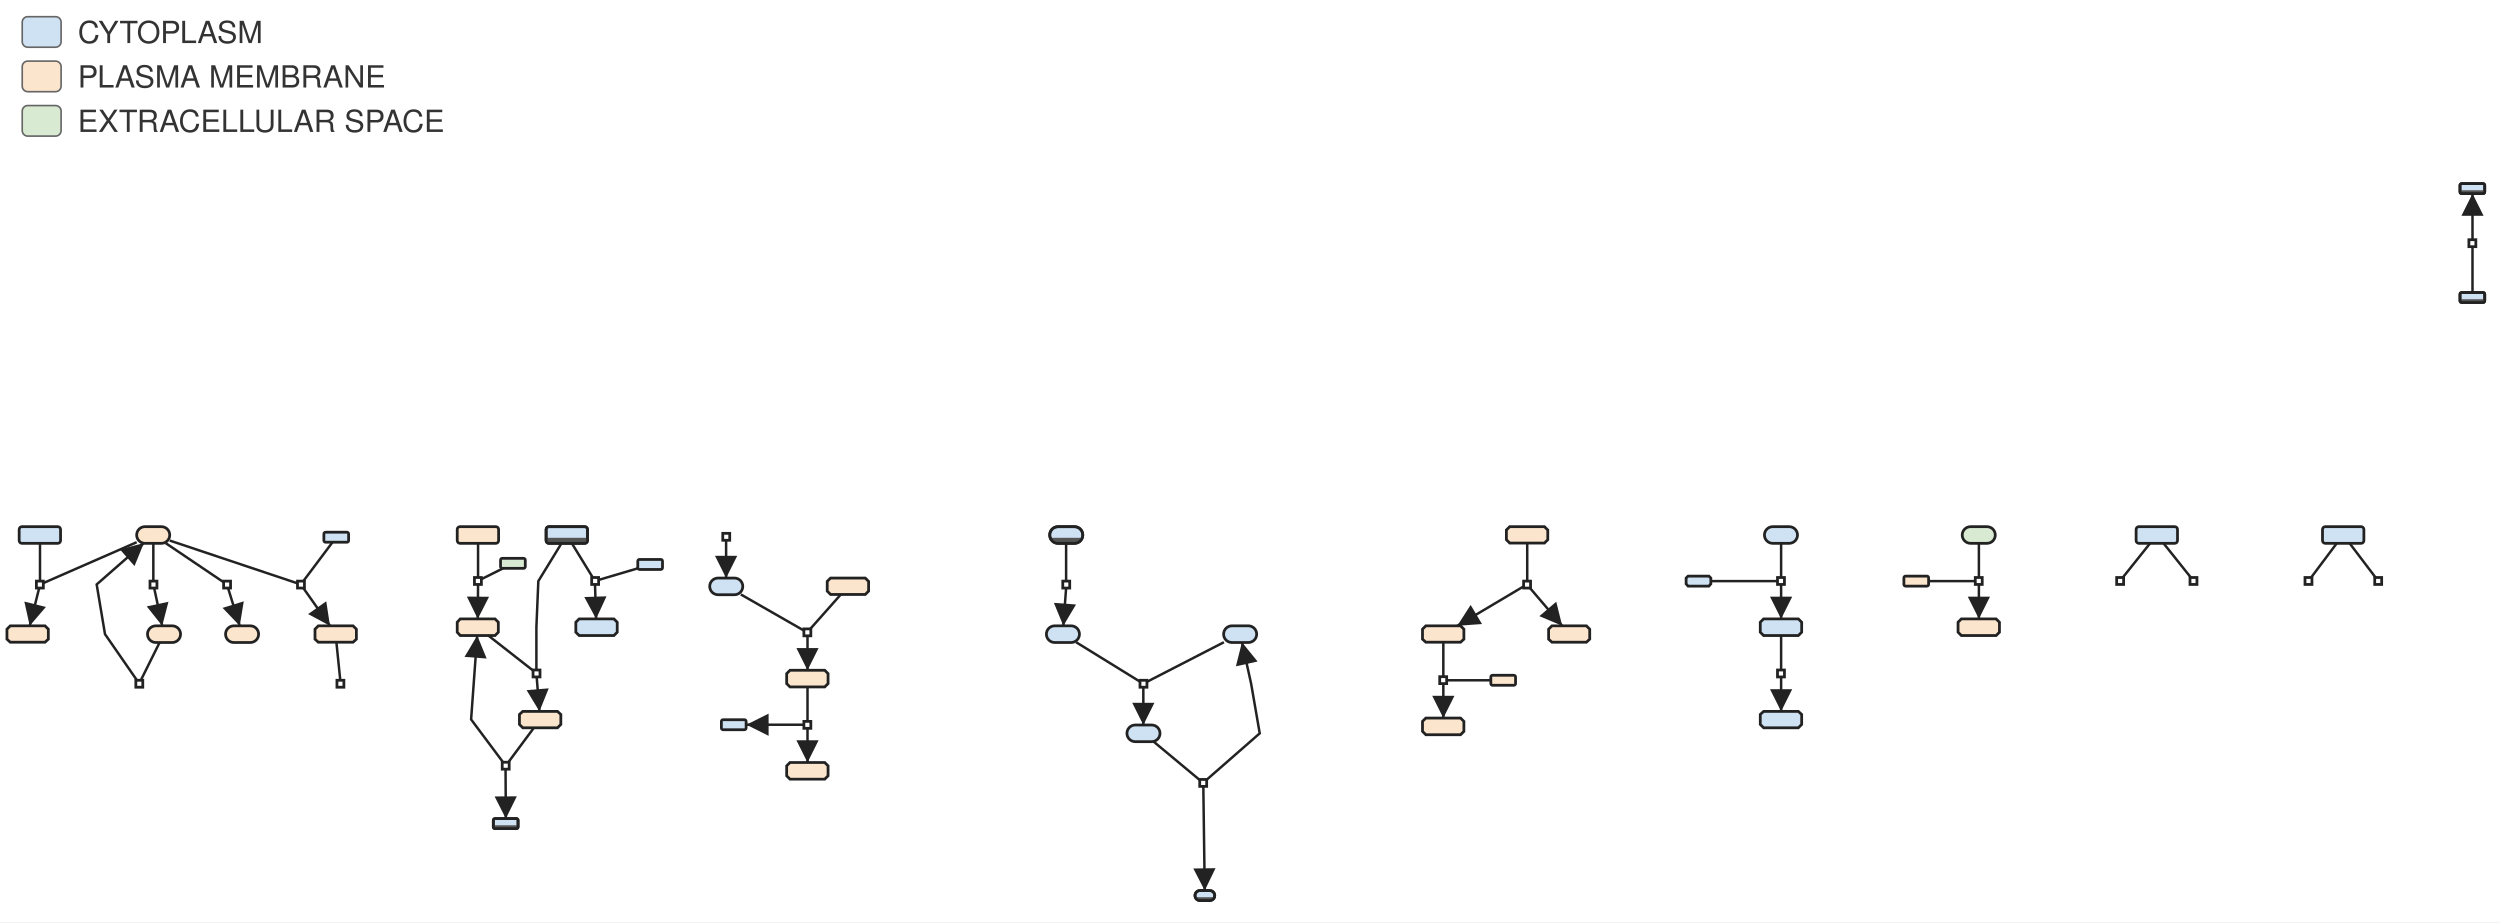
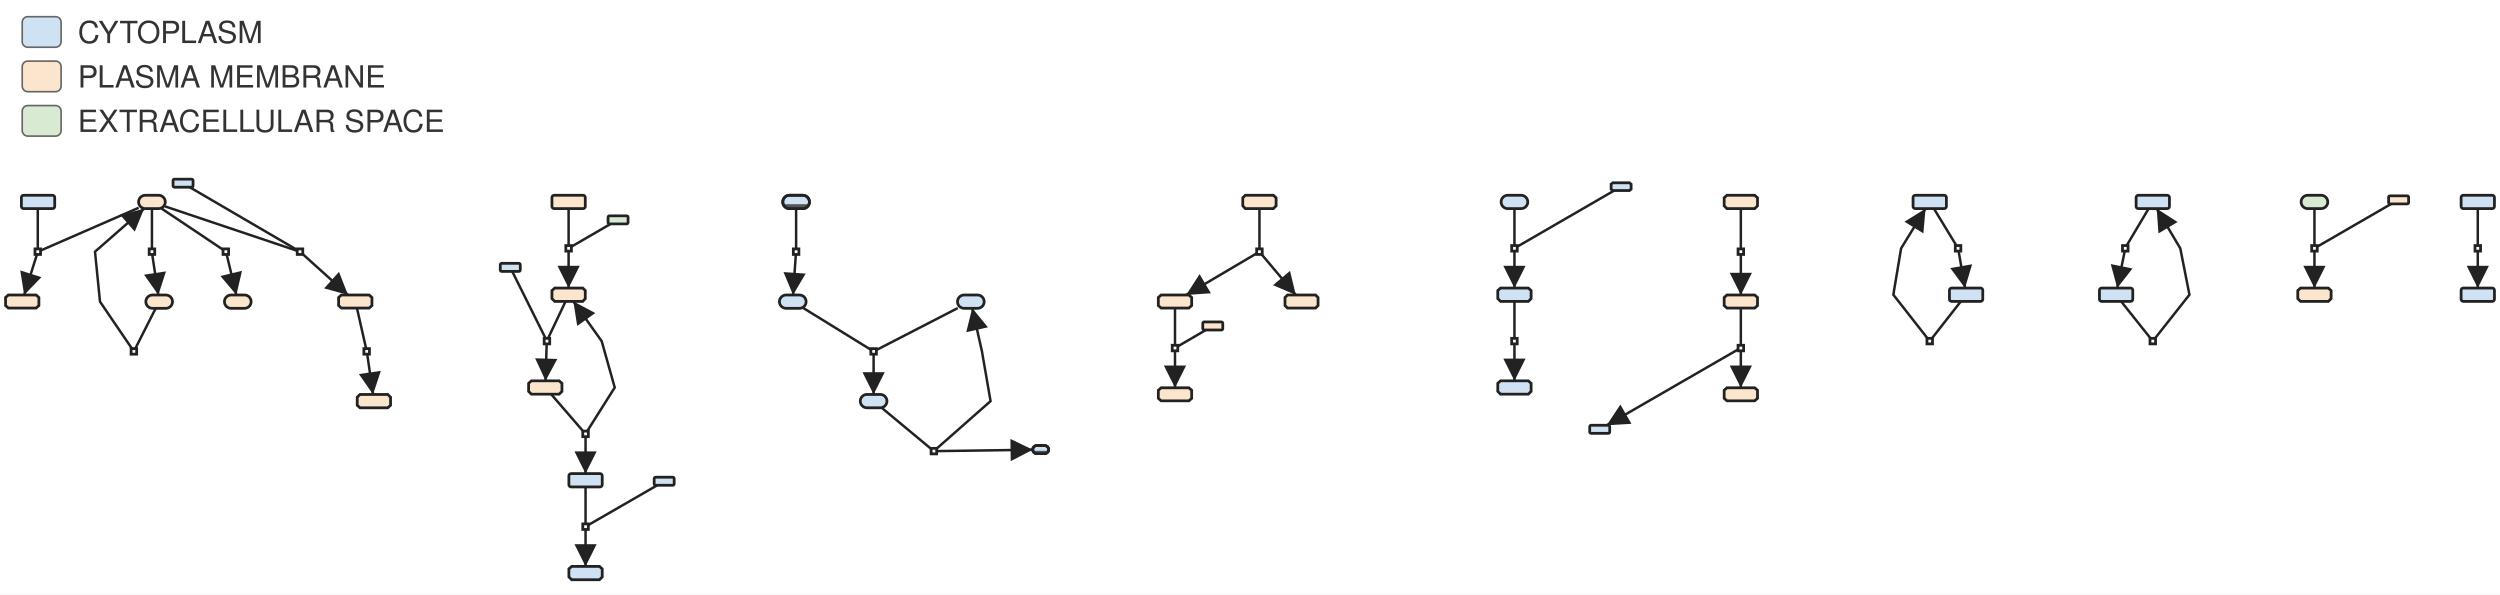
- <svg xmlns="http://www.w3.org/2000/svg" width="900" height="332" viewBox="0 0 900 332" font-family="Helvetica, Arial, sans-serif">
+ <svg xmlns="http://www.w3.org/2000/svg" width="900" height="214" viewBox="0 0 900 214" font-family="Helvetica, Arial, sans-serif">
  <defs>
    <marker id="production" viewBox="0 0 10 10" refX="10" refY="5" markerWidth="8.0" markerHeight="8.0" markerUnits="userSpaceOnUse" orient="auto">
      <path d="M0,0 L10,5 L0,10 z" fill="#222" />
    </marker>
    <marker id="stimulation" viewBox="0 0 11 10" refX="10" refY="5" markerWidth="8.8" markerHeight="8.0" markerUnits="userSpaceOnUse" orient="auto">
      <path d="M1,1 L10,5 L1,9 z" fill="#fff" stroke="#222" stroke-width="1.2" />
    </marker>
    <marker id="catalysis" viewBox="0 0 10 10" refX="9" refY="5" markerWidth="8.0" markerHeight="8.0" markerUnits="userSpaceOnUse" orient="auto">
      <circle cx="5" cy="5" r="4" fill="#fff" stroke="#222" stroke-width="1.2" />
    </marker>
    <marker id="inhibition" viewBox="0 0 4 10" refX="1" refY="5" markerWidth="3.2" markerHeight="8.0" markerUnits="userSpaceOnUse" orient="auto">
      <path d="M1,0 L1,10" stroke="#222" stroke-width="2" />
    </marker>
    <marker id="necessary-stimulation" viewBox="0 0 14 10" refX="13" refY="5" markerWidth="11.2" markerHeight="8.0" markerUnits="userSpaceOnUse" orient="auto">
      <path d="M1,0 L1,10" stroke="#222" stroke-width="1.6" />
      <path d="M4,1 L13,5 L4,9 z" fill="#fff" stroke="#222" stroke-width="1.2" />
    </marker>
    <marker id="modulation" viewBox="0 0 12 10" refX="11" refY="5" markerWidth="9.6" markerHeight="8.0" markerUnits="userSpaceOnUse" orient="auto">
      <path d="M1,5 L6,1 L11,5 L6,9 z" fill="#fff" stroke="#222" stroke-width="1.2" />
    </marker>
  </defs>
  <rect width="100%" height="100%" fill="#fff" />
  <rect x="8" y="6" width="14" height="11" rx="2" fill="#cfe2f3" stroke="#666" stroke-width="0.6" />
  <text x="28" y="15.5" font-size="11" fill="#333">CYTOPLASM</text>
  <rect x="8" y="22" width="14" height="11" rx="2" fill="#fce5cd" stroke="#666" stroke-width="0.6" />
  <text x="28" y="31.5" font-size="11" fill="#333">PLASMA MEMBRANE</text>
  <rect x="8" y="38" width="14" height="11" rx="2" fill="#d9ead3" stroke="#666" stroke-width="0.6" />
  <text x="28" y="47.5" font-size="11" fill="#333">EXTRACELLULAR SPACE</text>
-   <polyline points="615.9,209.2 639.9,209.2" fill="none" stroke="#222" stroke-width="0.9" />
-   <polyline points="641.2,195.5 641.2,207.9" fill="none" stroke="#222" stroke-width="0.9" />
-   <polyline points="519.6,231.2 519.6,243.6" fill="none" stroke="#222" stroke-width="0.9" />
-   <polyline points="774.1,195.5 764.2,207.9" fill="none" stroke="#222" stroke-width="0.9" />
-   <polyline points="778.8,195.5 788.7,207.9" fill="none" stroke="#222" stroke-width="0.9" />
-   <polyline points="549.8,195.5 549.8,209.2" fill="none" stroke="#222" stroke-width="0.9" />
-   <polyline points="172.1,195.5 172.1,207.9" fill="none" stroke="#222" stroke-width="0.9" />
-   <polyline points="890.1,105.3 890.1,88.7" fill="none" stroke="#222" stroke-width="0.9" />
-   <polyline points="175.8,228.8 191.9,241.4" fill="none" stroke="#222" stroke-width="0.9" />
-   <polyline points="202.2,195.5 193.8,209.2 193.1,225.8 193.1,241.2" fill="none" stroke="#222" stroke-width="0.9" />
-   <polyline points="205.8,195.5 213.4,207.9" fill="none" stroke="#222" stroke-width="0.9" />
-   <polyline points="192.2,262.0 183.0,274.4" fill="none" stroke="#222" stroke-width="0.9" />
-   <polyline points="14.4,195.5 14.4,209.2" fill="none" stroke="#222" stroke-width="0.9" />
-   <polyline points="641.2,228.8 641.2,241.2" fill="none" stroke="#222" stroke-width="0.9" />
-   <polyline points="49.2,195.2 15.6,209.9" fill="none" stroke="#222" stroke-width="0.9" />
-   <polyline points="61.1,194.6 107.1,210.0" fill="none" stroke="#222" stroke-width="0.9" />
-   <polyline points="55.2,195.5 55.2,209.2" fill="none" stroke="#222" stroke-width="0.9" />
-   <polyline points="59.6,195.5 80.5,209.6" fill="none" stroke="#222" stroke-width="0.9" />
-   <polyline points="121.1,231.2 122.5,244.9" fill="none" stroke="#222" stroke-width="0.9" />
-   <polyline points="57.5,231.2 50.7,244.9" fill="none" stroke="#222" stroke-width="0.9" />
-   <polyline points="290.7,247.3 290.7,259.7" fill="none" stroke="#222" stroke-width="0.9" />
-   <polyline points="302.7,214.0 291.7,226.4" fill="none" stroke="#222" stroke-width="0.9" />
-   <polyline points="845.8,195.5 855.2,207.9" fill="none" stroke="#222" stroke-width="0.9" />
-   <polyline points="841.3,195.5 832.0,207.9" fill="none" stroke="#222" stroke-width="0.9" />
-   <polyline points="387.4,231.2 410.4,245.4" fill="none" stroke="#222" stroke-width="0.9" />
-   <polyline points="383.8,195.5 383.8,209.2" fill="none" stroke="#222" stroke-width="0.9" />
-   <polyline points="266.7,214.0 289.4,227.0" fill="none" stroke="#222" stroke-width="0.9" />
-   <polyline points="712.4,195.5 712.4,207.9" fill="none" stroke="#222" stroke-width="0.9" />
-   <polyline points="440.6,231.2 412.8,245.5" fill="none" stroke="#222" stroke-width="0.9" />
-   <polyline points="415.2,266.9 431.9,280.8" fill="none" stroke="#222" stroke-width="0.9" />
-   <polyline points="229.6,204.6 215.4,208.8" fill="none" stroke="#222" stroke-width="0.9" />
-   <polyline points="181.1,204.6 173.3,208.5" fill="none" stroke="#222" stroke-width="0.9" />
-   <polyline points="119.7,195.2 109.2,209.2" fill="none" stroke="#222" stroke-width="0.9" />
-   <polyline points="694.4,209.2 711.1,209.2" fill="none" stroke="#222" stroke-width="0.9" />
-   <polyline points="536.7,244.9 520.8,244.9" fill="none" stroke="#222" stroke-width="0.9" />
-   <polyline points="261.4,194.4 261.4,208.1" fill="none" stroke="#222" stroke-width="0.9" marker-end="url(#production)" />
-   <polyline points="172.1,210.4 172.0,222.8" fill="none" stroke="#222" stroke-width="0.9" marker-end="url(#production)" />
-   <polyline points="14.1,211.7 10.7,225.3" fill="none" stroke="#222" stroke-width="0.9" marker-end="url(#production)" />
-   <polyline points="109.2,211.7 118.8,225.3" fill="none" stroke="#222" stroke-width="0.9" marker-end="url(#production)" />
-   <polyline points="712.4,210.4 712.4,222.8" fill="none" stroke="#222" stroke-width="0.9" marker-end="url(#production)" />
-   <polyline points="550.8,211.7 562.4,225.3" fill="none" stroke="#222" stroke-width="0.9" marker-end="url(#production)" />
-   <polyline points="548.5,211.1 524.6,225.3" fill="none" stroke="#222" stroke-width="0.9" marker-end="url(#production)" />
-   <polyline points="519.6,246.1 519.6,258.5" fill="none" stroke="#222" stroke-width="0.9" marker-end="url(#production)" />
-   <polyline points="290.7,228.9 290.7,241.3" fill="none" stroke="#222" stroke-width="0.9" marker-end="url(#production)" />
-   <polyline points="49.3,244.9 37.8,228.3 34.8,210.4 51.8,195.5" fill="none" stroke="#222" stroke-width="0.9" marker-end="url(#production)" />
-   <polyline points="290.7,262.1 290.7,274.5" fill="none" stroke="#222" stroke-width="0.9" marker-end="url(#production)" />
-   <polyline points="289.4,260.9 268.7,260.9" fill="none" stroke="#222" stroke-width="0.9" marker-end="url(#production)" />
-   <polyline points="55.5,211.7 58.4,225.3" fill="none" stroke="#222" stroke-width="0.9" marker-end="url(#production)" />
-   <polyline points="82.1,211.7 86.3,225.3" fill="none" stroke="#222" stroke-width="0.9" marker-end="url(#production)" />
-   <polyline points="193.2,243.7 194.2,256.1" fill="none" stroke="#222" stroke-width="0.9" marker-end="url(#production)" />
-   <polyline points="181.1,274.4 169.6,259.0 170.8,242.4 171.8,228.8" fill="none" stroke="#222" stroke-width="0.9" marker-end="url(#production)" />
-   <polyline points="182.0,276.9 182.1,294.7" fill="none" stroke="#222" stroke-width="0.9" marker-end="url(#production)" />
-   <polyline points="641.2,210.4 641.2,222.8" fill="none" stroke="#222" stroke-width="0.9" marker-end="url(#production)" />
-   <polyline points="641.2,243.7 641.2,256.1" fill="none" stroke="#222" stroke-width="0.9" marker-end="url(#production)" />
-   <polyline points="434.4,280.7 453.5,264.0 450.4,246.1 447.1,231.2" fill="none" stroke="#222" stroke-width="0.9" marker-end="url(#production)" />
-   <polyline points="433.2,283.1 433.7,320.6" fill="none" stroke="#222" stroke-width="0.9" marker-end="url(#production)" />
-   <polyline points="383.8,211.7 382.8,225.3" fill="none" stroke="#222" stroke-width="0.9" marker-end="url(#production)" />
-   <polyline points="890.1,86.3 890.1,69.7" fill="none" stroke="#222" stroke-width="0.9" marker-end="url(#production)" />
-   <polyline points="411.6,247.4 411.6,261.0" fill="none" stroke="#222" stroke-width="0.9" marker-end="url(#production)" />
-   <polyline points="214.2,210.4 214.6,222.8" fill="none" stroke="#222" stroke-width="0.9" marker-end="url(#production)" />
-   <polygon points="607.7,207.4 615.2,207.4 615.9,208.1 615.9,210.2 615.2,211.0 607.7,211.0 607.0,210.2 607.0,208.1" fill="#cfe2f3" stroke="#222" stroke-width="1" />
-   <rect x="259.7" y="259.1" width="8.9" height="3.6" rx="0.6" fill="#cfe2f3" stroke="#222" stroke-width="1" />
-   <rect x="177.6" y="294.7" width="8.9" height="3.6" rx="0.6" fill="#cfe2f3" stroke="#222" stroke-width="1" />
-   <clipPath id="clone2">
-     <rect x="177.6" y="294.7" width="8.9" height="3.6" rx="0.6" fill="#fff" stroke="#222" stroke-width="1" />
+   <polyline points="581.1,68.6 546.2,88.8" fill="none" stroke="#222" stroke-width="0.9" />
+   <polyline points="545.2,75.1 545.2,88.4" fill="none" stroke="#222" stroke-width="0.9" />
+   <polyline points="892.0,75.1 892.0,88.4" fill="none" stroke="#222" stroke-width="0.9" />
+   <polyline points="423.0,110.9 423.0,124.3" fill="none" stroke="#222" stroke-width="0.9" />
+   <polyline points="696.2,75.1 704.3,88.4" fill="none" stroke="#222" stroke-width="0.9" />
+   <polyline points="705.9,108.5 695.5,121.8" fill="none" stroke="#222" stroke-width="0.9" />
+   <polyline points="453.4,75.1 453.4,89.6" fill="none" stroke="#222" stroke-width="0.9" />
+   <polyline points="204.7,75.1 204.7,88.4" fill="none" stroke="#222" stroke-width="0.9" />
+   <polyline points="203.6,108.5 197.3,121.8" fill="none" stroke="#222" stroke-width="0.9" />
+   <polyline points="210.8,175.3 210.8,188.6" fill="none" stroke="#222" stroke-width="0.9" />
+   <polyline points="198.4,141.9 209.9,155.2" fill="none" stroke="#222" stroke-width="0.9" />
+   <polyline points="13.6,75.1 13.6,89.6" fill="none" stroke="#222" stroke-width="0.9" />
+   <polyline points="545.2,108.5 545.2,121.8" fill="none" stroke="#222" stroke-width="0.9" />
+   <polyline points="49.9,74.8 14.6,90.2" fill="none" stroke="#222" stroke-width="0.9" />
+   <polyline points="59.4,74.3 107.0,90.3" fill="none" stroke="#222" stroke-width="0.9" />
+   <polyline points="54.7,75.1 54.7,89.6" fill="none" stroke="#222" stroke-width="0.9" />
+   <polyline points="58.2,75.1 80.3,89.9" fill="none" stroke="#222" stroke-width="0.9" />
+   <polyline points="128.5,110.9 131.8,125.5" fill="none" stroke="#222" stroke-width="0.9" />
+   <polyline points="236.6,174.7 211.8,189.0" fill="none" stroke="#222" stroke-width="0.9" />
+   <polyline points="56.1,110.9 48.7,125.5" fill="none" stroke="#222" stroke-width="0.9" />
+   <polyline points="626.7,110.9 626.7,124.3" fill="none" stroke="#222" stroke-width="0.9" />
+   <polyline points="626.7,75.1 626.7,89.6" fill="none" stroke="#222" stroke-width="0.9" />
+   <polyline points="773.5,75.1 765.6,88.4" fill="none" stroke="#222" stroke-width="0.9" />
+   <polyline points="763.6,108.5 774.2,121.8" fill="none" stroke="#222" stroke-width="0.9" />
+   <polyline points="289.2,110.9 313.5,125.9" fill="none" stroke="#222" stroke-width="0.9" />
+   <polyline points="220.0,80.5 205.7,88.8" fill="none" stroke="#222" stroke-width="0.9" />
+   <polyline points="286.6,75.1 286.6,89.6" fill="none" stroke="#222" stroke-width="0.9" />
+   <polyline points="833.2,75.1 833.2,88.4" fill="none" stroke="#222" stroke-width="0.9" />
+   <polyline points="344.8,110.9 315.5,126.0" fill="none" stroke="#222" stroke-width="0.9" />
+   <polyline points="317.4,146.8 335.2,161.6" fill="none" stroke="#222" stroke-width="0.9" />
+   <polyline points="68.3,67.4 107.0,90.0" fill="none" stroke="#222" stroke-width="0.9" />
+   <polyline points="861.0,73.3 834.2,88.8" fill="none" stroke="#222" stroke-width="0.9" />
+   <polyline points="434.1,118.8 424.0,124.7" fill="none" stroke="#222" stroke-width="0.9" />
+   <polyline points="184.4,97.7 196.4,121.8" fill="none" stroke="#222" stroke-width="0.9" />
+   <polyline points="705.1,90.4 707.4,103.7" fill="none" stroke="#222" stroke-width="0.9" marker-end="url(#production)" />
+   <polyline points="775.8,121.8 788.2,106.1 784.9,89.4 776.4,75.1" fill="none" stroke="#222" stroke-width="0.9" marker-end="url(#production)" />
+   <polyline points="764.9,90.4 762.2,103.7" fill="none" stroke="#222" stroke-width="0.9" marker-end="url(#production)" />
+   <polyline points="204.7,90.4 204.7,103.7" fill="none" stroke="#222" stroke-width="0.9" marker-end="url(#production)" />
+   <polyline points="13.3,91.6 8.7,106.2" fill="none" stroke="#222" stroke-width="0.9" marker-end="url(#production)" />
+   <polyline points="109.0,91.5 125.3,106.2" fill="none" stroke="#222" stroke-width="0.9" marker-end="url(#production)" />
+   <polyline points="132.2,127.5 134.3,142.0" fill="none" stroke="#222" stroke-width="0.9" marker-end="url(#production)" />
+   <polyline points="833.2,90.4 833.2,103.7" fill="none" stroke="#222" stroke-width="0.9" marker-end="url(#production)" />
+   <polyline points="454.2,91.6 466.5,106.2" fill="none" stroke="#222" stroke-width="0.9" marker-end="url(#production)" />
+   <polyline points="452.4,91.2 427.0,106.2" fill="none" stroke="#222" stroke-width="0.9" marker-end="url(#production)" />
+   <polyline points="423.0,126.3 423.0,139.6" fill="none" stroke="#222" stroke-width="0.9" marker-end="url(#production)" />
+   <polyline points="693.9,121.8 681.6,106.1 684.4,89.4 693.2,75.1" fill="none" stroke="#222" stroke-width="0.9" marker-end="url(#production)" />
+   <polyline points="626.7,91.6 626.7,106.2" fill="none" stroke="#222" stroke-width="0.9" marker-end="url(#production)" />
+   <polyline points="47.5,125.5 36.0,108.6 34.2,90.6 51.9,75.1" fill="none" stroke="#222" stroke-width="0.9" marker-end="url(#production)" />
+   <polyline points="626.7,126.3 626.7,139.6" fill="none" stroke="#222" stroke-width="0.9" marker-end="url(#production)" />
+   <polyline points="625.7,125.8 578.4,153.1" fill="none" stroke="#222" stroke-width="0.9" marker-end="url(#production)" />
+   <polyline points="54.8,91.6 57.0,106.2" fill="none" stroke="#222" stroke-width="0.9" marker-end="url(#production)" />
+   <polyline points="81.6,91.6 85.1,106.2" fill="none" stroke="#222" stroke-width="0.9" marker-end="url(#production)" />
+   <polyline points="196.8,123.8 196.4,137.1" fill="none" stroke="#222" stroke-width="0.9" marker-end="url(#production)" />
+   <polyline points="211.4,155.2 221.3,139.5 216.6,122.8 206.4,108.5" fill="none" stroke="#222" stroke-width="0.9" marker-end="url(#production)" />
+   <polyline points="210.8,157.2 210.8,170.5" fill="none" stroke="#222" stroke-width="0.9" marker-end="url(#production)" />
+   <polyline points="545.2,90.4 545.2,103.7" fill="none" stroke="#222" stroke-width="0.9" marker-end="url(#production)" />
+   <polyline points="545.2,123.8 545.2,137.1" fill="none" stroke="#222" stroke-width="0.9" marker-end="url(#production)" />
+   <polyline points="337.2,161.5 356.6,144.4 353.5,126.5 350.0,110.9" fill="none" stroke="#222" stroke-width="0.9" marker-end="url(#production)" />
+   <polyline points="337.2,162.4 371.8,161.9" fill="none" stroke="#222" stroke-width="0.9" marker-end="url(#production)" />
+   <polyline points="286.5,91.6 285.5,106.2" fill="none" stroke="#222" stroke-width="0.9" marker-end="url(#production)" />
+   <polyline points="892.0,90.4 892.0,103.7" fill="none" stroke="#222" stroke-width="0.9" marker-end="url(#production)" />
+   <polyline points="314.5,127.5 314.5,142.0" fill="none" stroke="#222" stroke-width="0.9" marker-end="url(#production)" />
+   <polyline points="210.8,190.6 210.8,203.9" fill="none" stroke="#222" stroke-width="0.9" marker-end="url(#production)" />
+   <polygon points="580.6,65.8 586.6,65.8 587.2,66.3 587.2,68.1 586.6,68.6 580.6,68.6 580.0,68.1 580.0,66.3" fill="#cfe2f3" stroke="#222" stroke-width="1" />
+   <polygon points="418.0,139.6 428.0,139.6 429.0,140.5 429.0,143.4 428.0,144.3 418.0,144.3 417.0,143.4 417.0,140.5" fill="#fce5cd" stroke="#222" stroke-width="1" />
+   <polygon points="828.2,103.7 838.2,103.7 839.2,104.6 839.2,107.5 838.2,108.5 828.2,108.5 827.2,107.5 827.2,104.6" fill="#fce5cd" stroke="#222" stroke-width="1" />
+   <rect x="540.4" y="70.3" width="9.6" height="4.8" rx="2.4" fill="#cfe2f3" stroke="#222" stroke-width="1" />
+   <rect x="886.0" y="103.7" width="12.0" height="4.8" rx="0.8" fill="#cfe2f3" stroke="#222" stroke-width="1" />
+   <rect x="886.0" y="70.3" width="12.0" height="4.8" rx="0.8" fill="#cfe2f3" stroke="#222" stroke-width="1" />
+   <polygon points="418.0,106.2 428.0,106.2 429.0,107.1 429.0,110.0 428.0,110.9 418.0,110.9 417.0,110.0 417.0,107.1" fill="#fce5cd" stroke="#222" stroke-width="1" />
+   <rect x="688.7" y="70.3" width="12.0" height="4.8" rx="0.8" fill="#cfe2f3" stroke="#222" stroke-width="1" />
+   <rect x="701.8" y="103.7" width="12.0" height="4.8" rx="0.8" fill="#cfe2f3" stroke="#222" stroke-width="1" />
+   <polygon points="463.5,106.2 473.6,106.2 474.5,107.1 474.5,110.0 473.6,110.9 463.5,110.9 462.6,110.0 462.6,107.1" fill="#fce5cd" stroke="#222" stroke-width="1" />
+   <polygon points="448.3,70.3 458.4,70.3 459.4,71.2 459.4,74.1 458.4,75.1 448.3,75.1 447.4,74.1 447.4,71.2" fill="#fce5cd" stroke="#222" stroke-width="1" />
+   <rect x="371.8" y="160.4" width="5.7" height="2.9" rx="1.4" fill="#cfe2f3" stroke="#222" stroke-width="1" />
+   <clipPath id="clone11">
+     <rect x="371.8" y="160.4" width="5.7" height="2.9" rx="1.4" fill="#fff" stroke="#222" stroke-width="1" />
  </clipPath>
-   <rect x="177.6" y="297.1" width="8.9" height="1.2" fill="#555" clip-path="url(#clone2)" />
-   <rect x="177.6" y="294.7" width="8.9" height="3.6" rx="0.6" fill="none" stroke="#222" stroke-width="1" />
-   <polygon points="513.3,258.5 525.8,258.5 527.0,259.7 527.0,263.3 525.8,264.5 513.3,264.5 512.1,263.3 512.1,259.7" fill="#fce5cd" stroke="#222" stroke-width="1" />
-   <polygon points="706.1,222.8 718.6,222.8 719.8,224.0 719.8,227.6 718.6,228.8 706.1,228.8 704.9,227.6 704.9,224.0" fill="#fce5cd" stroke="#222" stroke-width="1" />
-   <rect x="635.2" y="189.6" width="11.9" height="6.0" rx="3.0" fill="#cfe2f3" stroke="#222" stroke-width="1" />
-   <polygon points="513.3,225.3 525.8,225.3 527.0,226.5 527.0,230.1 525.8,231.2 513.3,231.2 512.1,230.1 512.1,226.5" fill="#fce5cd" stroke="#222" stroke-width="1" />
-   <rect x="769.0" y="189.6" width="14.9" height="6.0" rx="1.0" fill="#cfe2f3" stroke="#222" stroke-width="1" />
-   <polygon points="558.7,225.3 571.1,225.3 572.3,226.5 572.3,230.1 571.1,231.2 558.7,231.2 557.5,230.1 557.5,226.5" fill="#fce5cd" stroke="#222" stroke-width="1" />
-   <polygon points="543.5,189.6 556.0,189.6 557.2,190.8 557.2,194.3 556.0,195.5 543.5,195.5 542.3,194.3 542.3,190.8" fill="#fce5cd" stroke="#222" stroke-width="1" />
-   <rect x="164.6" y="189.6" width="14.9" height="6.0" rx="1.0" fill="#fce5cd" stroke="#222" stroke-width="1" />
-   <rect x="885.6" y="105.3" width="8.9" height="3.6" rx="0.6" fill="#cfe2f3" stroke="#222" stroke-width="1" />
-   <clipPath id="clone11">
-     <rect x="885.6" y="105.3" width="8.9" height="3.6" rx="0.6" fill="#fff" stroke="#222" stroke-width="1" />
+   <rect x="371.8" y="162.3" width="5.7" height="0.9" fill="#555" clip-path="url(#clone11)" />
+   <rect x="371.8" y="160.4" width="5.7" height="2.9" rx="1.4" fill="none" stroke="#222" stroke-width="1" />
+   <rect x="198.7" y="70.3" width="12.0" height="4.8" rx="0.8" fill="#fce5cd" stroke="#222" stroke-width="1" />
+   <polygon points="199.7,103.7 209.8,103.7 210.7,104.6 210.7,107.5 209.8,108.5 199.7,108.5 198.7,107.5 198.7,104.6" fill="#fce5cd" stroke="#222" stroke-width="1" />
+   <rect x="204.8" y="170.5" width="12.0" height="4.8" rx="0.8" fill="#cfe2f3" stroke="#222" stroke-width="1" />
+   <polygon points="191.3,137.1 201.3,137.1 202.3,138.0 202.3,140.9 201.3,141.9 191.3,141.9 190.3,140.9 190.3,138.0" fill="#fce5cd" stroke="#222" stroke-width="1" />
+   <rect x="7.7" y="70.3" width="12.0" height="4.8" rx="0.8" fill="#cfe2f3" stroke="#222" stroke-width="1" />
+   <polygon points="540.2,137.1 550.2,137.1 551.2,138.0 551.2,140.9 550.2,141.9 540.2,141.9 539.2,140.9 539.2,138.0" fill="#cfe2f3" stroke="#222" stroke-width="1" />
+   <polygon points="540.2,103.7 550.2,103.7 551.2,104.6 551.2,107.5 550.2,108.5 540.2,108.5 539.2,107.5 539.2,104.6" fill="#cfe2f3" stroke="#222" stroke-width="1" />
+   <rect x="80.8" y="106.2" width="9.6" height="4.8" rx="2.4" fill="#fce5cd" stroke="#222" stroke-width="1" />
+   <rect x="49.9" y="70.3" width="9.6" height="4.8" rx="2.4" fill="#fce5cd" stroke="#222" stroke-width="1" />
+   <polygon points="122.9,106.2 132.9,106.2 133.9,107.1 133.9,110.0 132.9,110.9 122.9,110.9 121.9,110.0 121.9,107.1" fill="#fce5cd" stroke="#222" stroke-width="1" />
+   <rect x="235.5" y="171.8" width="7.2" height="2.9" rx="0.5" fill="#cfe2f3" stroke="#222" stroke-width="1" />
+   <polygon points="129.6,142.0 139.6,142.0 140.6,143.0 140.6,145.9 139.6,146.8 129.6,146.8 128.6,145.9 128.6,143.0" fill="#fce5cd" stroke="#222" stroke-width="1" />
+   <polygon points="3.0,106.2 13.0,106.2 14.0,107.1 14.0,110.0 13.0,110.9 3.0,110.9 2.0,110.0 2.0,107.1" fill="#fce5cd" stroke="#222" stroke-width="1" />
+   <rect x="52.5" y="106.2" width="9.6" height="4.8" rx="2.4" fill="#fce5cd" stroke="#222" stroke-width="1" />
+   <polygon points="205.8,203.9 215.8,203.9 216.8,204.8 216.8,207.7 215.8,208.7 205.8,208.7 204.8,207.7 204.8,204.8" fill="#cfe2f3" stroke="#222" stroke-width="1" />
+   <polygon points="621.7,106.2 631.7,106.2 632.7,107.1 632.7,110.0 631.7,110.9 621.7,110.9 620.7,110.0 620.7,107.1" fill="#fce5cd" stroke="#222" stroke-width="1" />
+   <polygon points="621.7,70.3 631.7,70.3 632.7,71.2 632.7,74.1 631.7,75.1 621.7,75.1 620.7,74.1 620.7,71.2" fill="#fce5cd" stroke="#222" stroke-width="1" />
+   <polygon points="621.7,139.6 631.7,139.6 632.7,140.5 632.7,143.4 631.7,144.3 621.7,144.3 620.7,143.4 620.7,140.5" fill="#fce5cd" stroke="#222" stroke-width="1" />
+   <rect x="769.0" y="70.3" width="12.0" height="4.8" rx="0.8" fill="#cfe2f3" stroke="#222" stroke-width="1" />
+   <rect x="755.8" y="103.7" width="12.0" height="4.8" rx="0.8" fill="#cfe2f3" stroke="#222" stroke-width="1" />
+   <rect x="280.6" y="106.2" width="9.6" height="4.8" rx="2.4" fill="#cfe2f3" stroke="#222" stroke-width="1" />
+   <rect x="218.9" y="77.7" width="7.2" height="2.9" rx="0.5" fill="#d9ead3" stroke="#222" stroke-width="1" />
+   <rect x="281.8" y="70.3" width="9.6" height="4.8" rx="2.4" fill="#cfe2f3" stroke="#222" stroke-width="1" />
+   <clipPath id="clone34">
+     <rect x="281.8" y="70.3" width="9.6" height="4.8" rx="2.4" fill="#fff" stroke="#222" stroke-width="1" />
  </clipPath>
-   <rect x="885.6" y="107.7" width="8.9" height="1.2" fill="#555" clip-path="url(#clone11)" />
-   <rect x="885.6" y="105.3" width="8.9" height="3.6" rx="0.6" fill="none" stroke="#222" stroke-width="1" />
-   <polygon points="165.7,222.8 178.2,222.8 179.4,224.0 179.4,227.6 178.2,228.8 165.7,228.8 164.6,227.6 164.6,224.0" fill="#fce5cd" stroke="#222" stroke-width="1" />
-   <rect x="196.6" y="189.6" width="14.9" height="6.0" rx="1.0" fill="#cfe2f3" stroke="#222" stroke-width="1" />
-   <clipPath id="clone13">
-     <rect x="196.6" y="189.6" width="14.9" height="6.0" rx="1.0" fill="#fff" stroke="#222" stroke-width="1" />
-   </clipPath>
-   <rect x="196.6" y="193.6" width="14.9" height="1.9" fill="#555" clip-path="url(#clone13)" />
-   <rect x="196.6" y="189.6" width="14.9" height="6.0" rx="1.0" fill="none" stroke="#222" stroke-width="1" />
-   <polygon points="188.2,256.1 200.7,256.1 201.9,257.2 201.9,260.8 200.7,262.0 188.2,262.0 187.0,260.8 187.0,257.2" fill="#fce5cd" stroke="#222" stroke-width="1" />
-   <rect x="6.9" y="189.6" width="14.9" height="6.0" rx="1.0" fill="#cfe2f3" stroke="#222" stroke-width="1" />
-   <polygon points="634.9,256.1 647.4,256.1 648.6,257.2 648.6,260.8 647.4,262.0 634.9,262.0 633.7,260.8 633.7,257.2" fill="#cfe2f3" stroke="#222" stroke-width="1" />
-   <polygon points="634.9,222.8 647.4,222.8 648.6,224.0 648.6,227.6 647.4,228.8 634.9,228.8 633.7,227.6 633.7,224.0" fill="#cfe2f3" stroke="#222" stroke-width="1" />
-   <rect x="81.2" y="225.3" width="11.9" height="6.0" rx="3.0" fill="#fce5cd" stroke="#222" stroke-width="1" />
-   <rect x="49.2" y="189.6" width="11.9" height="6.0" rx="3.0" fill="#fce5cd" stroke="#222" stroke-width="1" />
-   <polygon points="114.6,225.3 127.1,225.3 128.3,226.5 128.3,230.1 127.1,231.2 114.6,231.2 113.4,230.1 113.4,226.5" fill="#fce5cd" stroke="#222" stroke-width="1" />
-   <polygon points="3.7,225.3 16.2,225.3 17.4,226.5 17.4,230.1 16.2,231.2 3.7,231.2 2.5,230.1 2.5,226.5" fill="#fce5cd" stroke="#222" stroke-width="1" />
-   <rect x="885.6" y="66.1" width="8.9" height="3.6" rx="0.6" fill="#cfe2f3" stroke="#222" stroke-width="1" />
-   <clipPath id="clone22">
-     <rect x="885.6" y="66.1" width="8.9" height="3.6" rx="0.6" fill="#fff" stroke="#222" stroke-width="1" />
-   </clipPath>
-   <rect x="885.6" y="68.5" width="8.9" height="1.2" fill="#555" clip-path="url(#clone22)" />
-   <rect x="885.6" y="66.1" width="8.9" height="3.6" rx="0.6" fill="none" stroke="#222" stroke-width="1" />
-   <rect x="53.1" y="225.3" width="11.9" height="6.0" rx="3.0" fill="#fce5cd" stroke="#222" stroke-width="1" />
-   <polygon points="208.5,222.8 221.0,222.8 222.2,224.0 222.2,227.6 221.0,228.8 208.5,228.8 207.3,227.6 207.3,224.0" fill="#cfe2f3" stroke="#222" stroke-width="1" />
-   <polygon points="284.4,241.3 296.9,241.3 298.1,242.5 298.1,246.1 296.9,247.3 284.4,247.3 283.2,246.1 283.2,242.5" fill="#fce5cd" stroke="#222" stroke-width="1" />
-   <polygon points="299.0,208.1 311.5,208.1 312.7,209.3 312.7,212.8 311.5,214.0 299.0,214.0 297.8,212.8 297.8,209.3" fill="#fce5cd" stroke="#222" stroke-width="1" />
-   <polygon points="284.4,274.5 296.9,274.5 298.1,275.7 298.1,279.3 296.9,280.5 284.4,280.5 283.2,279.3 283.2,275.7" fill="#fce5cd" stroke="#222" stroke-width="1" />
-   <rect x="836.1" y="189.6" width="14.9" height="6.0" rx="1.0" fill="#cfe2f3" stroke="#222" stroke-width="1" />
-   <rect x="376.7" y="225.3" width="11.9" height="6.0" rx="3.0" fill="#cfe2f3" stroke="#222" stroke-width="1" />
-   <rect x="377.9" y="189.6" width="11.9" height="6.0" rx="3.0" fill="#cfe2f3" stroke="#222" stroke-width="1" />
-   <clipPath id="clone30">
-     <rect x="377.9" y="189.6" width="11.9" height="6.0" rx="3.0" fill="#fff" stroke="#222" stroke-width="1" />
-   </clipPath>
-   <rect x="377.9" y="193.6" width="11.9" height="1.9" fill="#555" clip-path="url(#clone30)" />
-   <rect x="377.9" y="189.6" width="11.9" height="6.0" rx="3.0" fill="none" stroke="#222" stroke-width="1" />
-   <rect x="255.5" y="208.1" width="11.9" height="6.0" rx="3.0" fill="#cfe2f3" stroke="#222" stroke-width="1" />
-   <rect x="706.4" y="189.6" width="11.9" height="6.0" rx="3.0" fill="#d9ead3" stroke="#222" stroke-width="1" />
-   <rect x="430.2" y="320.6" width="7.1" height="3.6" rx="1.8" fill="#cfe2f3" stroke="#222" stroke-width="1" />
-   <clipPath id="clone33">
-     <rect x="430.2" y="320.6" width="7.1" height="3.6" rx="1.8" fill="#fff" stroke="#222" stroke-width="1" />
-   </clipPath>
-   <rect x="430.2" y="323.0" width="7.1" height="1.2" fill="#555" clip-path="url(#clone33)" />
-   <rect x="430.2" y="320.6" width="7.1" height="3.6" rx="1.8" fill="none" stroke="#222" stroke-width="1" />
-   <rect x="440.5" y="225.3" width="11.9" height="6.0" rx="3.0" fill="#cfe2f3" stroke="#222" stroke-width="1" />
-   <rect x="405.7" y="261.0" width="11.9" height="6.0" rx="3.0" fill="#cfe2f3" stroke="#222" stroke-width="1" />
-   <rect x="229.6" y="201.4" width="8.9" height="3.6" rx="0.6" fill="#cfe2f3" stroke="#222" stroke-width="1" />
-   <rect x="180.2" y="201.0" width="8.9" height="3.6" rx="0.6" fill="#d9ead3" stroke="#222" stroke-width="1" />
-   <rect x="116.6" y="191.6" width="8.9" height="3.6" rx="0.6" fill="#cfe2f3" stroke="#222" stroke-width="1" />
-   <rect x="685.4" y="207.4" width="8.9" height="3.6" rx="0.6" fill="#fce5cd" stroke="#222" stroke-width="1" />
-   <rect x="536.7" y="243.1" width="8.9" height="3.6" rx="0.6" fill="#fce5cd" stroke="#222" stroke-width="1" />
-   <rect x="762.0" y="207.9" width="2.5" height="2.5" fill="#fff" stroke="#222" stroke-width="1" />
-   <rect x="260.2" y="192.0" width="2.5" height="2.5" fill="#fff" stroke="#222" stroke-width="1" />
-   <rect x="854.9" y="207.9" width="2.5" height="2.5" fill="#fff" stroke="#222" stroke-width="1" />
-   <rect x="829.8" y="207.9" width="2.5" height="2.5" fill="#fff" stroke="#222" stroke-width="1" />
-   <rect x="170.8" y="207.9" width="2.5" height="2.5" fill="#fff" stroke="#222" stroke-width="1" />
-   <rect x="13.1" y="209.2" width="2.5" height="2.5" fill="#fff" stroke="#222" stroke-width="1" />
-   <rect x="107.1" y="209.2" width="2.5" height="2.5" fill="#fff" stroke="#222" stroke-width="1" />
-   <rect x="121.3" y="244.9" width="2.5" height="2.5" fill="#fff" stroke="#222" stroke-width="1" />
-   <rect x="711.1" y="207.9" width="2.5" height="2.5" fill="#fff" stroke="#222" stroke-width="1" />
-   <rect x="548.5" y="209.2" width="2.5" height="2.5" fill="#fff" stroke="#222" stroke-width="1" />
-   <rect x="518.3" y="243.6" width="2.5" height="2.5" fill="#fff" stroke="#222" stroke-width="1" />
-   <rect x="788.4" y="207.9" width="2.5" height="2.5" fill="#fff" stroke="#222" stroke-width="1" />
-   <rect x="289.4" y="226.4" width="2.5" height="2.5" fill="#fff" stroke="#222" stroke-width="1" />
-   <rect x="48.9" y="244.9" width="2.5" height="2.5" fill="#fff" stroke="#222" stroke-width="1" />
-   <rect x="289.4" y="259.7" width="2.5" height="2.5" fill="#fff" stroke="#222" stroke-width="1" />
-   <rect x="54.0" y="209.2" width="2.5" height="2.5" fill="#fff" stroke="#222" stroke-width="1" />
-   <rect x="80.5" y="209.2" width="2.5" height="2.5" fill="#fff" stroke="#222" stroke-width="1" />
-   <rect x="191.9" y="241.2" width="2.5" height="2.5" fill="#fff" stroke="#222" stroke-width="1" />
-   <rect x="180.8" y="274.4" width="2.5" height="2.5" fill="#fff" stroke="#222" stroke-width="1" />
-   <rect x="639.9" y="207.9" width="2.5" height="2.5" fill="#fff" stroke="#222" stroke-width="1" />
-   <rect x="639.9" y="241.2" width="2.5" height="2.5" fill="#fff" stroke="#222" stroke-width="1" />
-   <rect x="431.9" y="280.6" width="2.5" height="2.5" fill="#fff" stroke="#222" stroke-width="1" />
-   <rect x="382.6" y="209.2" width="2.5" height="2.5" fill="#fff" stroke="#222" stroke-width="1" />
-   <rect x="888.8" y="86.3" width="2.5" height="2.5" fill="#fff" stroke="#222" stroke-width="1" />
-   <rect x="410.4" y="244.9" width="2.5" height="2.5" fill="#fff" stroke="#222" stroke-width="1" />
-   <rect x="213.0" y="207.9" width="2.5" height="2.5" fill="#fff" stroke="#222" stroke-width="1" />
+   <rect x="281.8" y="73.5" width="9.6" height="1.6" fill="#555" clip-path="url(#clone34)" />
+   <rect x="281.8" y="70.3" width="9.6" height="4.8" rx="2.4" fill="none" stroke="#222" stroke-width="1" />
+   <rect x="828.4" y="70.3" width="9.6" height="4.8" rx="2.4" fill="#d9ead3" stroke="#222" stroke-width="1" />
+   <rect x="344.7" y="106.2" width="9.6" height="4.8" rx="2.4" fill="#cfe2f3" stroke="#222" stroke-width="1" />
+   <rect x="309.7" y="142.0" width="9.6" height="4.8" rx="2.4" fill="#cfe2f3" stroke="#222" stroke-width="1" />
+   <rect x="62.3" y="64.5" width="7.2" height="2.9" rx="0.5" fill="#cfe2f3" stroke="#222" stroke-width="1" />
+   <rect x="859.9" y="70.5" width="7.2" height="2.9" rx="0.5" fill="#fce5cd" stroke="#222" stroke-width="1" />
+   <rect x="433.0" y="115.9" width="7.2" height="2.9" rx="0.5" fill="#fce5cd" stroke="#222" stroke-width="1" />
+   <rect x="572.3" y="153.1" width="7.2" height="2.9" rx="0.5" fill="#cfe2f3" stroke="#222" stroke-width="1" />
+   <rect x="180.1" y="94.8" width="7.2" height="2.9" rx="0.5" fill="#cfe2f3" stroke="#222" stroke-width="1" />
+   <rect x="703.9" y="88.4" width="2.0" height="2.0" fill="#fff" stroke="#222" stroke-width="1" />
+   <rect x="774.0" y="121.8" width="2.0" height="2.0" fill="#fff" stroke="#222" stroke-width="1" />
+   <rect x="764.1" y="88.4" width="2.0" height="2.0" fill="#fff" stroke="#222" stroke-width="1" />
+   <rect x="203.7" y="88.4" width="2.0" height="2.0" fill="#fff" stroke="#222" stroke-width="1" />
+   <rect x="12.6" y="89.6" width="2.0" height="2.0" fill="#fff" stroke="#222" stroke-width="1" />
+   <rect x="107.0" y="89.6" width="2.0" height="2.0" fill="#fff" stroke="#222" stroke-width="1" />
+   <rect x="131.0" y="125.5" width="2.0" height="2.0" fill="#fff" stroke="#222" stroke-width="1" />
+   <rect x="832.2" y="88.4" width="2.0" height="2.0" fill="#fff" stroke="#222" stroke-width="1" />
+   <rect x="452.4" y="89.6" width="2.0" height="2.0" fill="#fff" stroke="#222" stroke-width="1" />
+   <rect x="422.0" y="124.3" width="2.0" height="2.0" fill="#fff" stroke="#222" stroke-width="1" />
+   <rect x="693.7" y="121.8" width="2.0" height="2.0" fill="#fff" stroke="#222" stroke-width="1" />
+   <rect x="625.7" y="89.6" width="2.0" height="2.0" fill="#fff" stroke="#222" stroke-width="1" />
+   <rect x="47.2" y="125.5" width="2.0" height="2.0" fill="#fff" stroke="#222" stroke-width="1" />
+   <rect x="625.7" y="124.3" width="2.0" height="2.0" fill="#fff" stroke="#222" stroke-width="1" />
+   <rect x="53.7" y="89.6" width="2.0" height="2.0" fill="#fff" stroke="#222" stroke-width="1" />
+   <rect x="80.3" y="89.6" width="2.0" height="2.0" fill="#fff" stroke="#222" stroke-width="1" />
+   <rect x="195.9" y="121.8" width="2.0" height="2.0" fill="#fff" stroke="#222" stroke-width="1" />
+   <rect x="209.8" y="155.2" width="2.0" height="2.0" fill="#fff" stroke="#222" stroke-width="1" />
+   <rect x="544.2" y="88.4" width="2.0" height="2.0" fill="#fff" stroke="#222" stroke-width="1" />
+   <rect x="544.2" y="121.8" width="2.0" height="2.0" fill="#fff" stroke="#222" stroke-width="1" />
+   <rect x="335.2" y="161.4" width="2.0" height="2.0" fill="#fff" stroke="#222" stroke-width="1" />
+   <rect x="285.6" y="89.6" width="2.0" height="2.0" fill="#fff" stroke="#222" stroke-width="1" />
+   <rect x="891.0" y="88.4" width="2.0" height="2.0" fill="#fff" stroke="#222" stroke-width="1" />
+   <rect x="313.5" y="125.5" width="2.0" height="2.0" fill="#fff" stroke="#222" stroke-width="1" />
+   <rect x="209.8" y="188.6" width="2.0" height="2.0" fill="#fff" stroke="#222" stroke-width="1" />
</svg>
